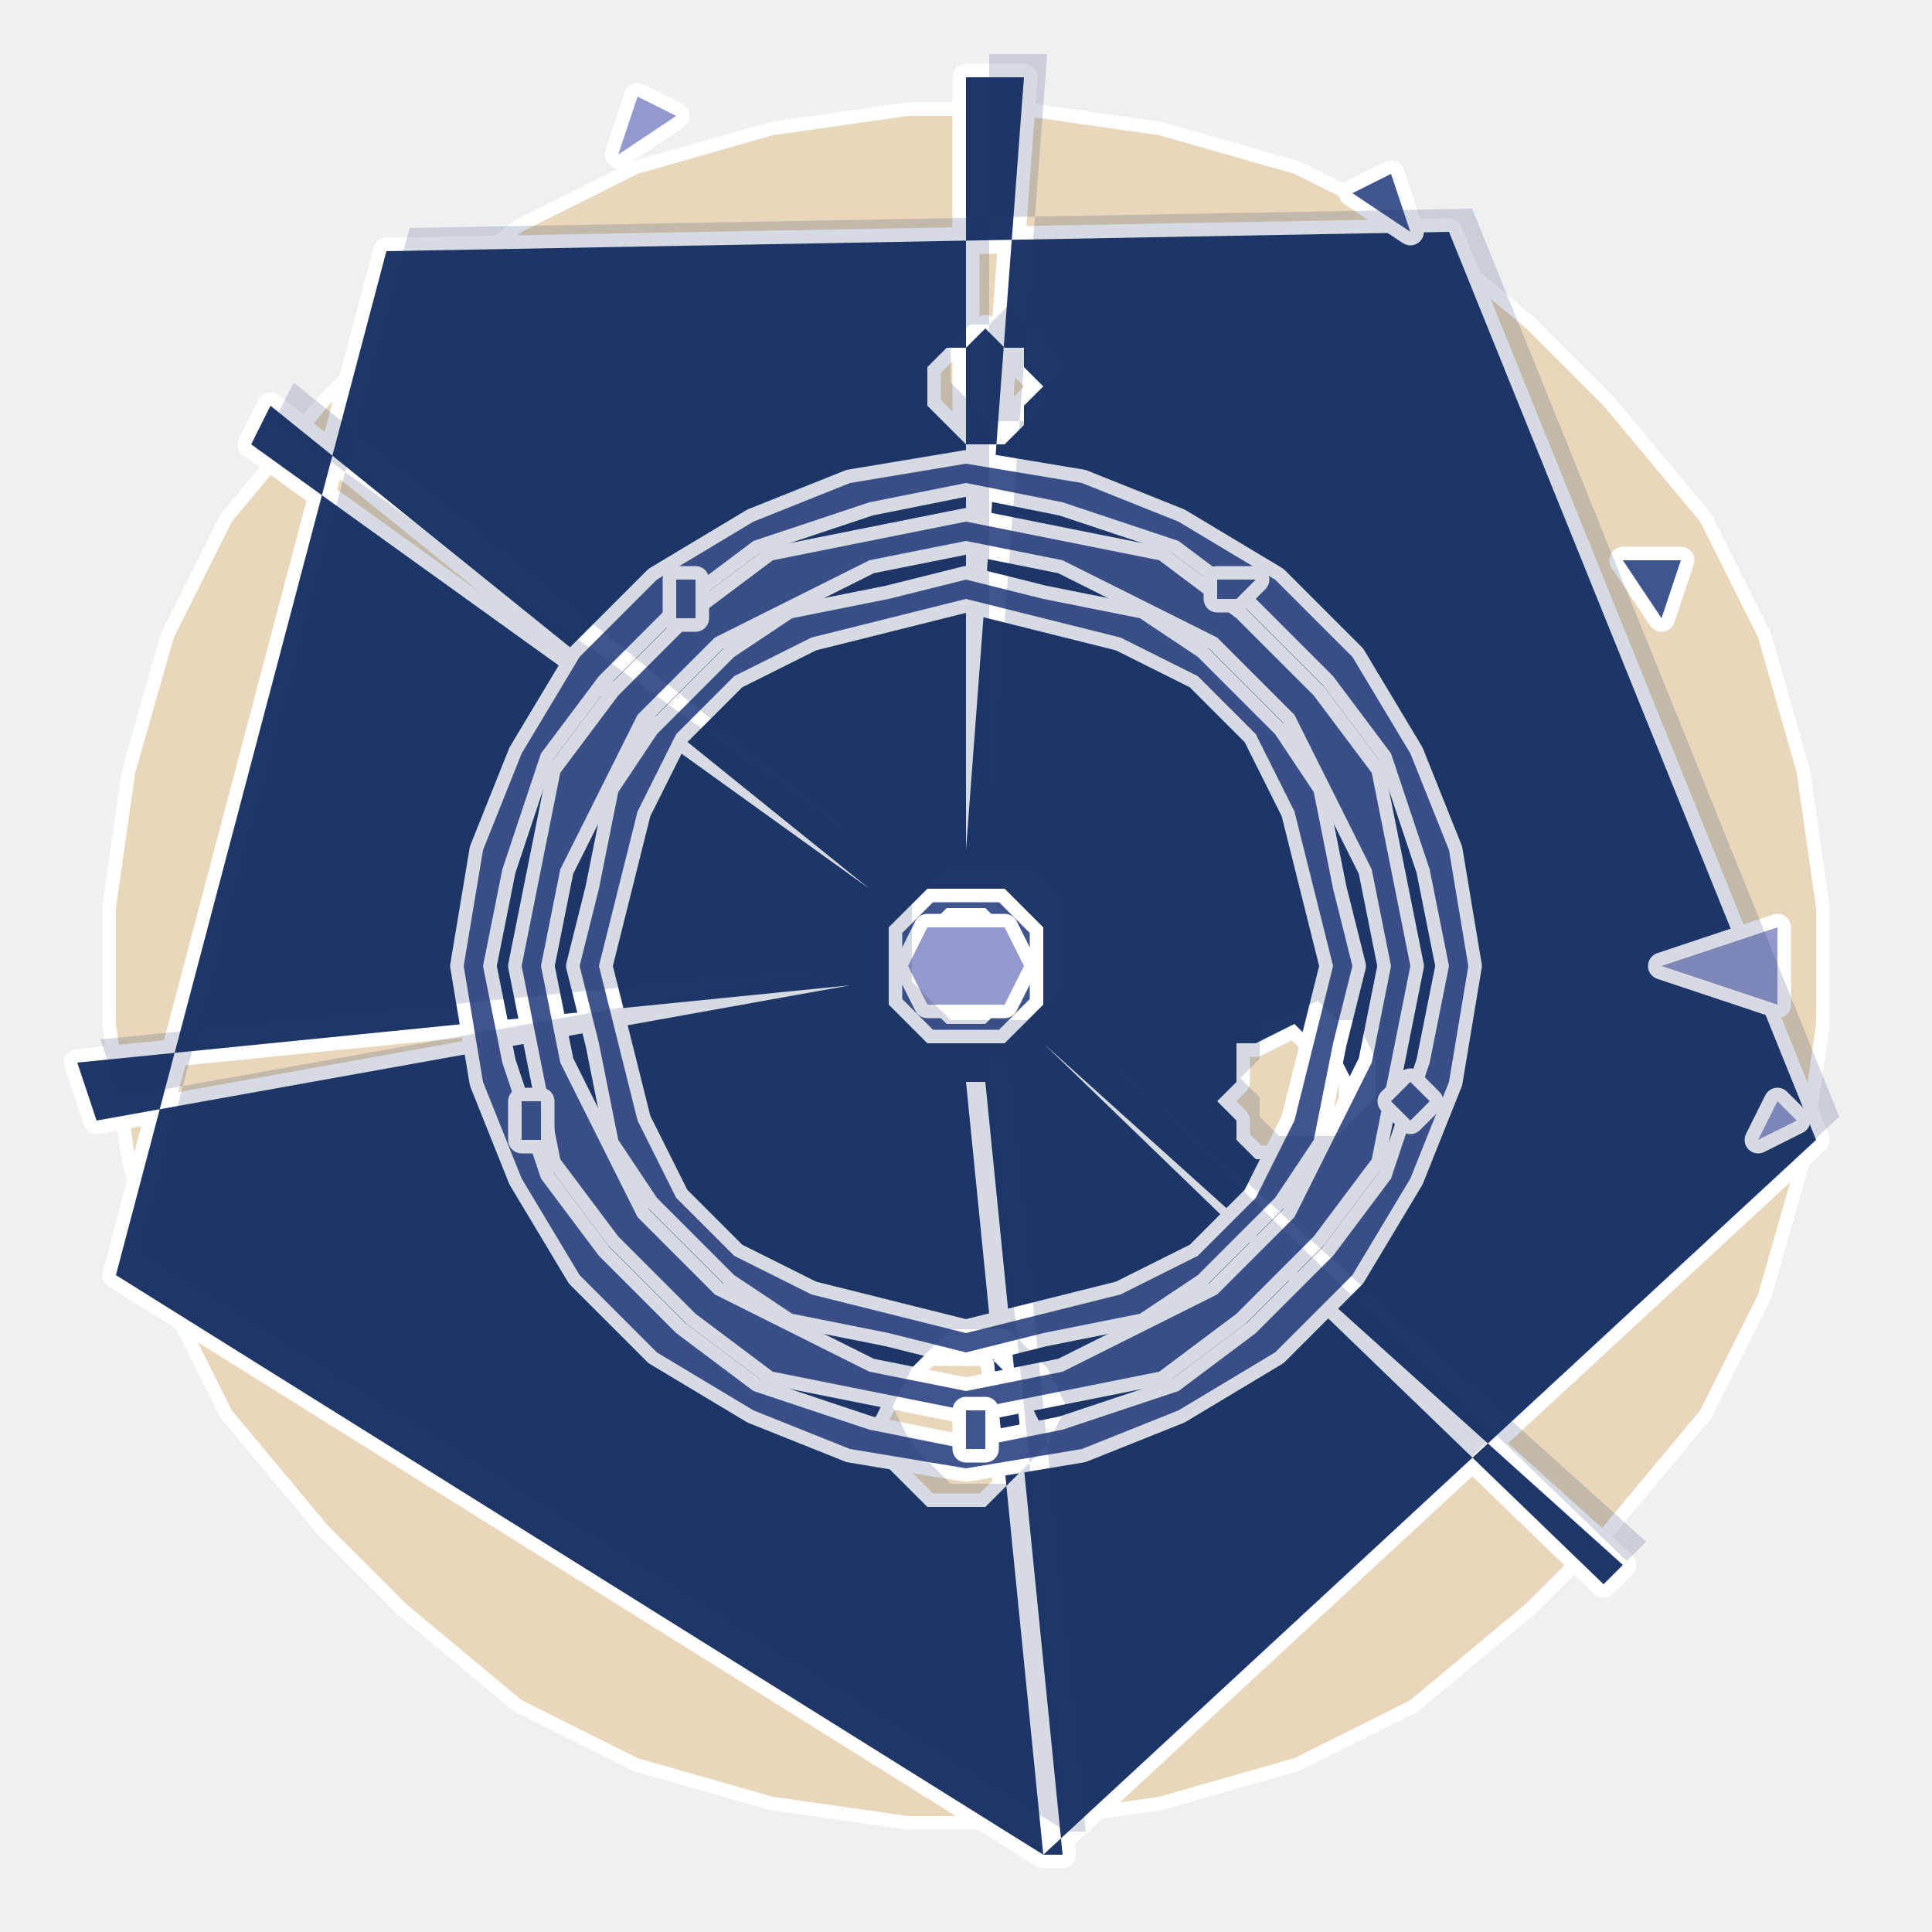
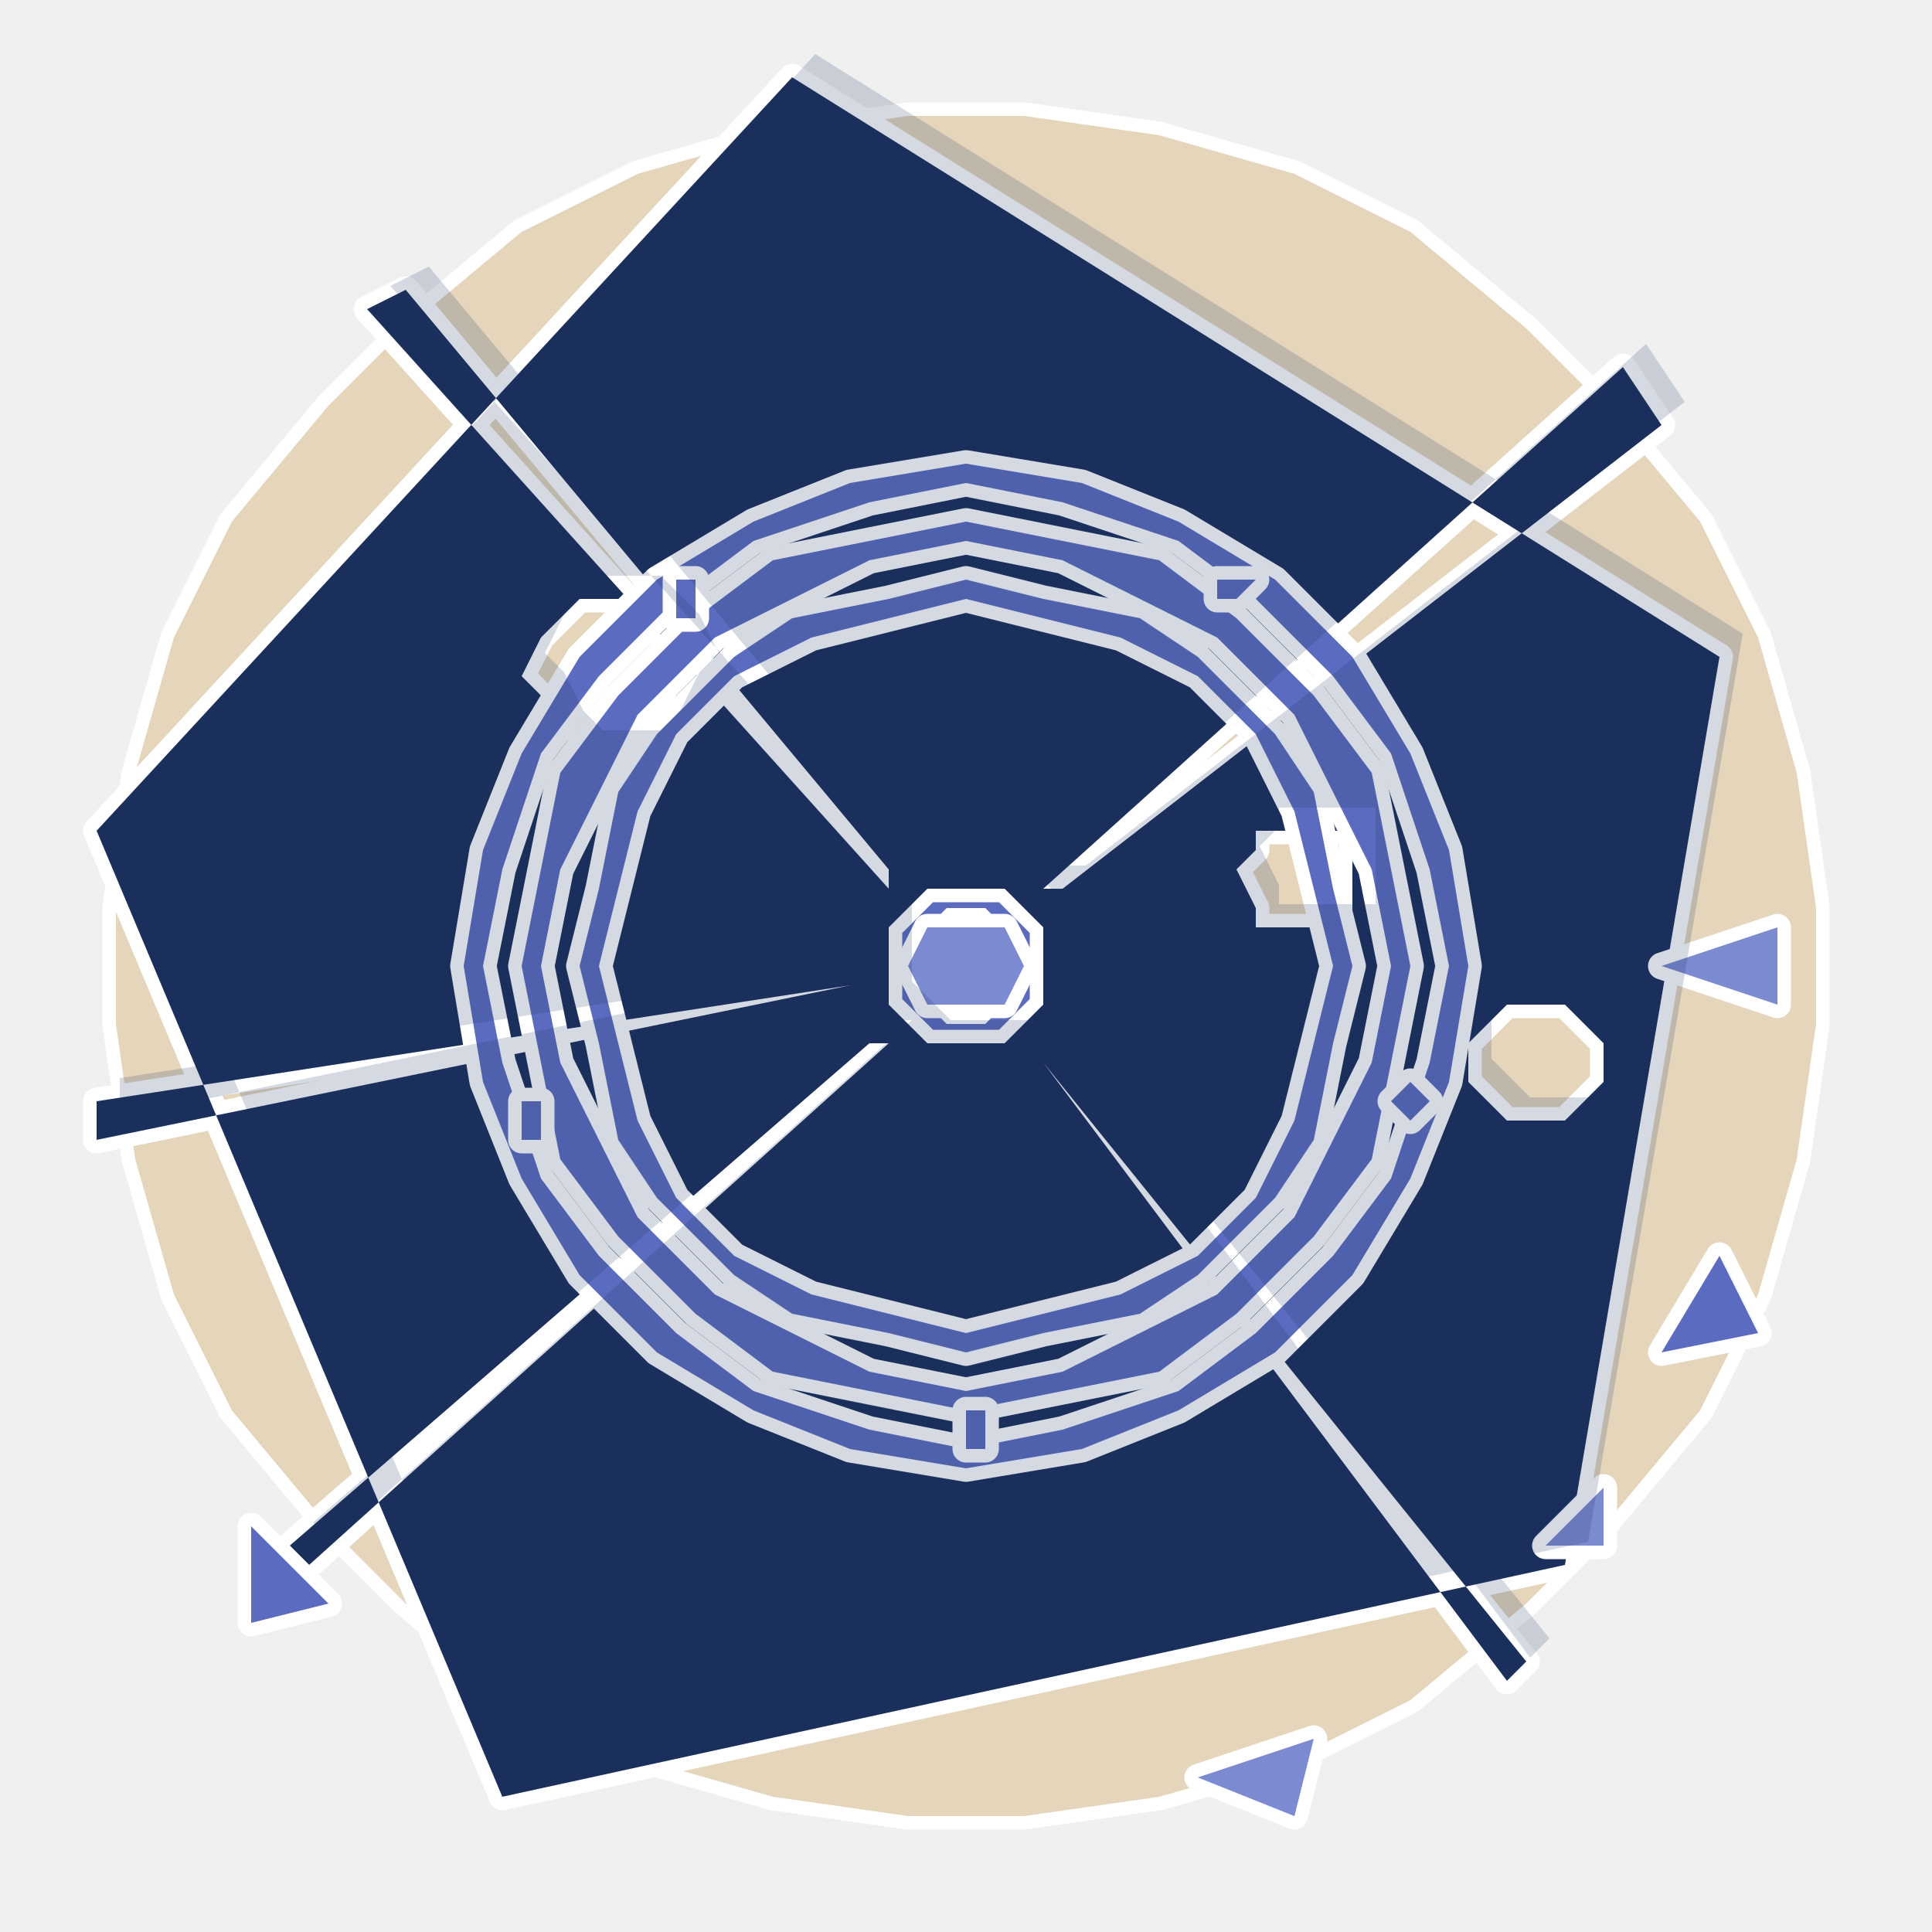
<svg xmlns="http://www.w3.org/2000/svg" viewBox="0 0 100 100" role="img" aria-label="@playform/ets-hook-dsh-doc-suggester - spike-star">
  <style>
		@media (prefers-reduced-motion: no-preference) {
			.ets-hook-dsh-doc-suggester-scene * { transform-box: view-box; transform-origin: 50% 50%; }
- 		.ets-hook-dsh-doc-suggester-counter { animation: ets-hook-dsh-doc-suggester-counter 27s linear -4s infinite; }
+ 		.ets-hook-dsh-doc-suggester-counter { animation: ets-hook-dsh-doc-suggester-counter 27s linear -1s infinite; }
		@keyframes ets-hook-dsh-doc-suggester-counter { to { transform: rotate(-360deg); } }
- 		.ets-hook-dsh-doc-suggester-breathe { animation: ets-hook-dsh-doc-suggester-breathe 6s ease-in-out -4s infinite; }
+ 		.ets-hook-dsh-doc-suggester-breathe { animation: ets-hook-dsh-doc-suggester-breathe 8s ease-in-out -1s infinite; }
		@keyframes ets-hook-dsh-doc-suggester-breathe { 50% { transform: scale(1.06); opacity: 0.85; } }
		.ets-hook-dsh-doc-suggester-fire { animation: ets-hook-dsh-doc-suggester-fire 2.6s ease-in-out infinite; }
		@keyframes ets-hook-dsh-doc-suggester-fire { 0%, 100% { opacity: 0.35; } 50% { opacity: 1; } }
- 		.ets-hook-dsh-doc-suggester-twinkle { animation: ets-hook-dsh-doc-suggester-twinkle 7s ease-in-out -4s infinite; }
+ 		.ets-hook-dsh-doc-suggester-twinkle { animation: ets-hook-dsh-doc-suggester-twinkle 10s ease-in-out -1s infinite; }
		@keyframes ets-hook-dsh-doc-suggester-twinkle { 0%, 100% { transform: scale(0.94); opacity: 0.4; } 50% { transform: scale(1.06); opacity: 1; } }
- 		.ets-hook-dsh-doc-suggester-trace { animation: ets-hook-dsh-doc-suggester-trace 6s ease-in-out -4s infinite; }
+ 		.ets-hook-dsh-doc-suggester-trace { animation: ets-hook-dsh-doc-suggester-trace 4s ease-in-out -1s infinite; }
		@keyframes ets-hook-dsh-doc-suggester-trace { 0%, 100% { transform: translate(0, 0); opacity: 1; } 50% { transform: translate(1.4px, -1.4px); opacity: 0.35; } }
		}
	</style>
  <defs>
    <path id="ets-hook-dsh-doc-suggester-0" d="M91,67 L88,73 L83,79 L79,83 L73,88 L67,91 L60,93 L53,94 L47,94 L40,93 L33,91 L27,88 L21,83 L17,79 L12,73 L9,67 L7,60 L6,53 L6,47 L7,40 L9,33 L12,27 L17,21 L21,17 L27,12 L33,9 L40,7 L47,6 L53,6 L60,7 L67,9 L73,12 L79,17 L83,21 L88,27 L91,33 L93,40 L94,47 L94,53 L93,60 Z" />
-     <path id="ets-hook-dsh-doc-suggester-1" d="M86,58 L85,59 L83,60 L81,59 L81,58 L81,56 L83,55 L85,56 Z" />
-     <path id="ets-hook-dsh-doc-suggester-2" d="M33,78 L32,80 L30,80 L29,80 L28,78 L29,76 L30,75 L32,76 Z" />
+     <path id="ets-hook-dsh-doc-suggester-1" d="M86,47 L86,49 L84,49 L82,49 L81,47 L82,45 L84,45 L86,45 Z" />
+     <path id="ets-hook-dsh-doc-suggester-2" d="M30,76 L29,77 L28,78 L26,77 L25,76 L26,74 L28,73 L29,74 Z" />
    <path id="ets-hook-dsh-doc-suggester-3" d="M64,50 L64,54 L62,57 L60,60 L57,62 L54,64 L50,64 L46,64 L43,62 L40,60 L38,57 L36,54 L36,50 L36,46 L38,43 L40,40 L43,38 L46,36 L50,36 L54,36 L57,38 L60,40 L62,43 L64,46 Z M62,50 L61,53 L60,56 L58,58 L56,60 L53,61 L50,62 L47,61 L44,60 L42,58 L40,56 L39,53 L38,50 L39,47 L40,44 L42,42 L44,40 L47,39 L50,38 L53,39 L56,40 L58,42 L60,44 L61,47 Z" />
    <path id="ets-hook-dsh-doc-suggester-4" d="M55,50 L55,52 L54,54 L52,55 L50,55 L48,55 L46,54 L45,52 L45,50 L45,48 L46,46 L48,45 L50,45 L52,45 L54,46 L55,48 Z M53,50 L53,51 L52,52 L51,53 L50,53 L49,53 L48,52 L47,51 L47,50 L47,49 L48,48 L49,47 L50,47 L51,47 L52,48 L53,49 Z" />
-     <path id="ets-hook-dsh-doc-suggester-5" d="M94,59 L54,96 L6,66 L20,13 L75,12 Z M54,54 L84,81 L83,82 L54,54 Z M70,57 L70,58 L69,59 L68,60 L67,60 L65,60 L64,59 L64,58 L63,57 L64,56 L64,54 L65,54 L67,53 L68,54 L69,54 L70,56 Z M51,56 L55,96 L54,96 L50,56 Z M44,51 L5,58 L4,55 L44,51 Z M54,74 L53,76 L52,77 L51,78 L50,78 L48,78 L47,77 L46,76 L45,74 L46,72 L47,71 L48,70 L50,70 L51,70 L52,71 L53,72 Z M45,46 L13,23 L14,21 L45,46 Z M50,44 L50,4 L53,4 L50,44 Z M54,20 L53,21 L53,22 L52,23 L51,23 L50,23 L49,22 L48,21 L48,20 L48,19 L49,18 L50,18 L51,17 L52,18 L53,18 L53,19 Z M54,50 L54,52 L53,53 L52,54 L50,54 L48,54 L47,53 L46,52 L46,50 L46,48 L47,47 L48,46 L50,46 L52,46 L53,47 L54,48 Z" />
+     <path id="ets-hook-dsh-doc-suggester-5" d="M81,81 L26,93 L5,43 L41,4 L89,34 Z M54,55 L79,86 L78,87 L54,55 Z M70,45 L70,47 L70,48 L69,48 L67,48 L66,48 L65,48 L65,47 L64,45 L65,44 L65,43 L66,43 L67,43 L69,43 L70,43 L70,44 Z M46,54 L16,81 L15,80 L45,54 Z M44,51 L5,59 L5,57 L44,51 Z M36,35 L35,36 L34,38 L33,39 L31,39 L30,39 L29,38 L28,36 L27,35 L28,33 L29,32 L30,31 L31,31 L33,31 L34,32 L35,33 Z M46,46 L19,16 L21,15 L46,45 Z M54,46 L84,19 L86,22 L55,46 Z M83,55 L83,56 L82,57 L81,58 L80,58 L78,58 L77,57 L76,56 L76,55 L76,54 L77,53 L78,52 L80,52 L81,52 L82,53 L83,54 Z M54,50 L54,52 L53,53 L52,54 L50,54 L48,54 L47,53 L46,52 L46,50 L46,48 L47,47 L48,46 L50,46 L52,46 L53,47 L54,48 Z" />
    <path id="ets-hook-dsh-doc-suggester-6" d="M92,48 L86,50 L92,52 Z" />
    <path id="ets-hook-dsh-doc-suggester-7" d="M70,50 L69,54 L68,59 L66,62 L62,66 L59,68 L54,69 L50,70 L46,69 L41,68 L38,66 L34,62 L32,59 L31,54 L30,50 L31,46 L32,41 L34,38 L38,34 L41,32 L46,31 L50,30 L54,31 L59,32 L62,34 L66,38 L68,41 L69,46 Z M69,50 L68,54 L67,58 L65,62 L62,65 L58,67 L54,68 L50,69 L46,68 L42,67 L38,65 L35,62 L33,58 L32,54 L31,50 L32,46 L33,42 L35,38 L38,35 L42,33 L46,32 L50,31 L54,32 L58,33 L62,35 L65,38 L67,42 L68,46 Z" />
    <path id="ets-hook-dsh-doc-suggester-8" d="M73,50 L72,55 L71,60 L68,64 L64,68 L60,71 L55,72 L50,73 L45,72 L40,71 L36,68 L32,64 L29,60 L28,55 L27,50 L28,45 L29,40 L32,36 L36,32 L40,29 L45,28 L50,27 L55,28 L60,29 L64,32 L68,36 L71,40 L72,45 Z M72,50 L71,55 L69,59 L67,63 L63,67 L59,69 L55,71 L50,72 L45,71 L41,69 L37,67 L33,63 L31,59 L29,55 L28,50 L29,45 L31,41 L33,37 L37,33 L41,31 L45,29 L50,28 L55,29 L59,31 L63,33 L67,37 L69,41 L71,45 Z" />
    <path id="ets-hook-dsh-doc-suggester-9" d="M76,50 L75,56 L73,61 L70,66 L66,70 L61,73 L56,75 L50,76 L44,75 L39,73 L34,70 L30,66 L27,61 L25,56 L24,50 L25,44 L27,39 L30,34 L34,30 L39,27 L44,25 L50,24 L56,25 L61,27 L66,30 L70,34 L73,39 L75,44 Z M75,50 L74,55 L72,61 L69,65 L65,69 L61,72 L55,74 L50,75 L45,74 L39,72 L35,69 L31,65 L28,61 L26,55 L25,50 L26,45 L28,39 L31,35 L35,31 L39,28 L45,26 L50,25 L55,26 L61,28 L65,31 L69,35 L72,39 L74,45 Z" />
    <path id="ets-hook-dsh-doc-suggester-10" d="M74,57 L73,58 L73,58 L72,57 L73,56 L73,56 Z" />
    <path id="ets-hook-dsh-doc-suggester-11" d="M51,74 L51,75 L50,75 L50,74 L50,73 L51,73 Z" />
    <path id="ets-hook-dsh-doc-suggester-12" d="M28,58 L28,59 L27,59 L27,58 L27,57 L28,57 Z" />
    <path id="ets-hook-dsh-doc-suggester-13" d="M36,31 L36,32 L35,32 L35,31 L35,30 L36,30 Z" />
    <path id="ets-hook-dsh-doc-suggester-14" d="M65,30 L64,31 L63,31 L63,30 L63,30 L64,30 Z" />
-     <path id="ets-hook-dsh-doc-suggester-15" d="M84,29 L87,29 L86,32 Z" />
-     <path id="ets-hook-dsh-doc-suggester-16" d="M92,57 L93,58 L91,59 Z" />
-     <path id="ets-hook-dsh-doc-suggester-17" d="M70,10 L72,9 L73,12 Z" />
-     <path id="ets-hook-dsh-doc-suggester-18" d="M32,8 L33,5 L35,6 Z" />
+     <path id="ets-hook-dsh-doc-suggester-15" d="M89,65 L91,69 L86,70 Z" />
+     <path id="ets-hook-dsh-doc-suggester-16" d="M83,77 L83,80 L80,80 Z" />
+     <path id="ets-hook-dsh-doc-suggester-17" d="M17,83 L13,84 L13,79 Z" />
+     <path id="ets-hook-dsh-doc-suggester-18" d="M68,90 L67,94 L62,92 Z" />
    <path id="ets-hook-dsh-doc-suggester-19" d="M53,50 L52,52 L51,52 L49,52 L48,52 L47,50 L48,48 L49,48 L51,48 L52,48 Z" />
  </defs>
  <g class="ets-hook-dsh-doc-suggester-scene">
-     <g fill="#E8D7BA" fill-opacity="1" fill-rule="evenodd" stroke="#ffffff" stroke-width="1.4" stroke-linejoin="round" paint-order="stroke fill">
+     <g fill="#E4D5BB" fill-opacity="1" fill-rule="evenodd" stroke="#ffffff" stroke-width="1.4" stroke-linejoin="round" paint-order="stroke fill">
      <use class="ets-hook-dsh-doc-suggester-breathe" href="#ets-hook-dsh-doc-suggester-0" />
    </g>
-     <g fill="#40548D" fill-opacity="1" fill-rule="evenodd" stroke="#ffffff" stroke-width="1.4" stroke-linejoin="round" paint-order="stroke fill">
-       <use class="ets-hook-dsh-doc-suggester-fire" style="animation-delay:-4.00s" href="#ets-hook-dsh-doc-suggester-1" />
-       <use class="ets-hook-dsh-doc-suggester-fire" style="animation-delay:-4.18s" href="#ets-hook-dsh-doc-suggester-2" />
+     <g fill="#5B6BC0" fill-opacity="1" fill-rule="evenodd" stroke="#ffffff" stroke-width="1.4" stroke-linejoin="round" paint-order="stroke fill">
+       <use class="ets-hook-dsh-doc-suggester-fire" style="animation-delay:-1.00s" href="#ets-hook-dsh-doc-suggester-1" />
+       <use class="ets-hook-dsh-doc-suggester-fire" style="animation-delay:-1.18s" href="#ets-hook-dsh-doc-suggester-2" />
      <use class="ets-hook-dsh-doc-suggester-breathe" href="#ets-hook-dsh-doc-suggester-3" />
      <use class="ets-hook-dsh-doc-suggester-breathe" href="#ets-hook-dsh-doc-suggester-4" />
    </g>
-     <g fill="#1E3768" fill-opacity="1" fill-rule="evenodd" stroke="#ffffff" stroke-width="1.4" stroke-linejoin="round" paint-order="stroke fill">
+     <g fill="#1B2F5C" fill-opacity="1" fill-rule="evenodd" stroke="#ffffff" stroke-width="1.4" stroke-linejoin="round" paint-order="stroke fill">
      <use href="#ets-hook-dsh-doc-suggester-5" />
    </g>
-     <g fill="#9499CB" fill-opacity="1" fill-rule="evenodd" stroke="#ffffff" stroke-width="1.4" stroke-linejoin="round" paint-order="stroke fill">
-       <use class="ets-hook-dsh-doc-suggester-fire" style="animation-delay:-4.36s" href="#ets-hook-dsh-doc-suggester-6" />
+     <g fill="#7C8AD1" fill-opacity="1" fill-rule="evenodd" stroke="#ffffff" stroke-width="1.4" stroke-linejoin="round" paint-order="stroke fill">
+       <use class="ets-hook-dsh-doc-suggester-fire" style="animation-delay:-1.36s" href="#ets-hook-dsh-doc-suggester-6" />
    </g>
-     <g fill="#40548D" fill-opacity="1" fill-rule="evenodd" stroke="#ffffff" stroke-width="1.4" stroke-linejoin="round" paint-order="stroke fill">
+     <g fill="#5B6BC0" fill-opacity="1" fill-rule="evenodd" stroke="#ffffff" stroke-width="1.4" stroke-linejoin="round" paint-order="stroke fill">
      <use class="ets-hook-dsh-doc-suggester-breathe" href="#ets-hook-dsh-doc-suggester-7" />
      <use class="ets-hook-dsh-doc-suggester-breathe" href="#ets-hook-dsh-doc-suggester-8" />
      <use class="ets-hook-dsh-doc-suggester-breathe" href="#ets-hook-dsh-doc-suggester-9" />
      <use class="ets-hook-dsh-doc-suggester-counter" href="#ets-hook-dsh-doc-suggester-10" />
      <use class="ets-hook-dsh-doc-suggester-counter" href="#ets-hook-dsh-doc-suggester-11" />
      <use class="ets-hook-dsh-doc-suggester-counter" href="#ets-hook-dsh-doc-suggester-12" />
      <use class="ets-hook-dsh-doc-suggester-counter" href="#ets-hook-dsh-doc-suggester-13" />
      <use class="ets-hook-dsh-doc-suggester-counter" href="#ets-hook-dsh-doc-suggester-14" />
      <use class="ets-hook-dsh-doc-suggester-twinkle" href="#ets-hook-dsh-doc-suggester-15" />
    </g>
-     <g fill="#9499CB" fill-opacity="1" fill-rule="evenodd" stroke="#ffffff" stroke-width="1.4" stroke-linejoin="round" paint-order="stroke fill">
+     <g fill="#7C8AD1" fill-opacity="1" fill-rule="evenodd" stroke="#ffffff" stroke-width="1.4" stroke-linejoin="round" paint-order="stroke fill">
      <use class="ets-hook-dsh-doc-suggester-twinkle" href="#ets-hook-dsh-doc-suggester-16" />
    </g>
-     <g fill="#40548D" fill-opacity="1" fill-rule="evenodd" stroke="#ffffff" stroke-width="1.4" stroke-linejoin="round" paint-order="stroke fill">
+     <g fill="#5B6BC0" fill-opacity="1" fill-rule="evenodd" stroke="#ffffff" stroke-width="1.4" stroke-linejoin="round" paint-order="stroke fill">
      <use class="ets-hook-dsh-doc-suggester-twinkle" href="#ets-hook-dsh-doc-suggester-17" />
    </g>
-     <g fill="#9499CB" fill-opacity="1" fill-rule="evenodd" stroke="#ffffff" stroke-width="1.4" stroke-linejoin="round" paint-order="stroke fill">
+     <g fill="#7C8AD1" fill-opacity="1" fill-rule="evenodd" stroke="#ffffff" stroke-width="1.4" stroke-linejoin="round" paint-order="stroke fill">
      <use class="ets-hook-dsh-doc-suggester-twinkle" href="#ets-hook-dsh-doc-suggester-18" />
      <use class="ets-hook-dsh-doc-suggester-breathe" href="#ets-hook-dsh-doc-suggester-19" />
    </g>
-     <g class="ets-hook-dsh-doc-suggester-trace" fill="#1E3768" fill-opacity="0.18" fill-rule="evenodd" stroke="none">
+     <g class="ets-hook-dsh-doc-suggester-trace" fill="#1B2F5C" fill-opacity="0.18" fill-rule="evenodd" stroke="none">
      <g transform="translate(1.2,-1.2)">
        <use href="#ets-hook-dsh-doc-suggester-5" />
      </g>
    </g>
  </g>
</svg>
